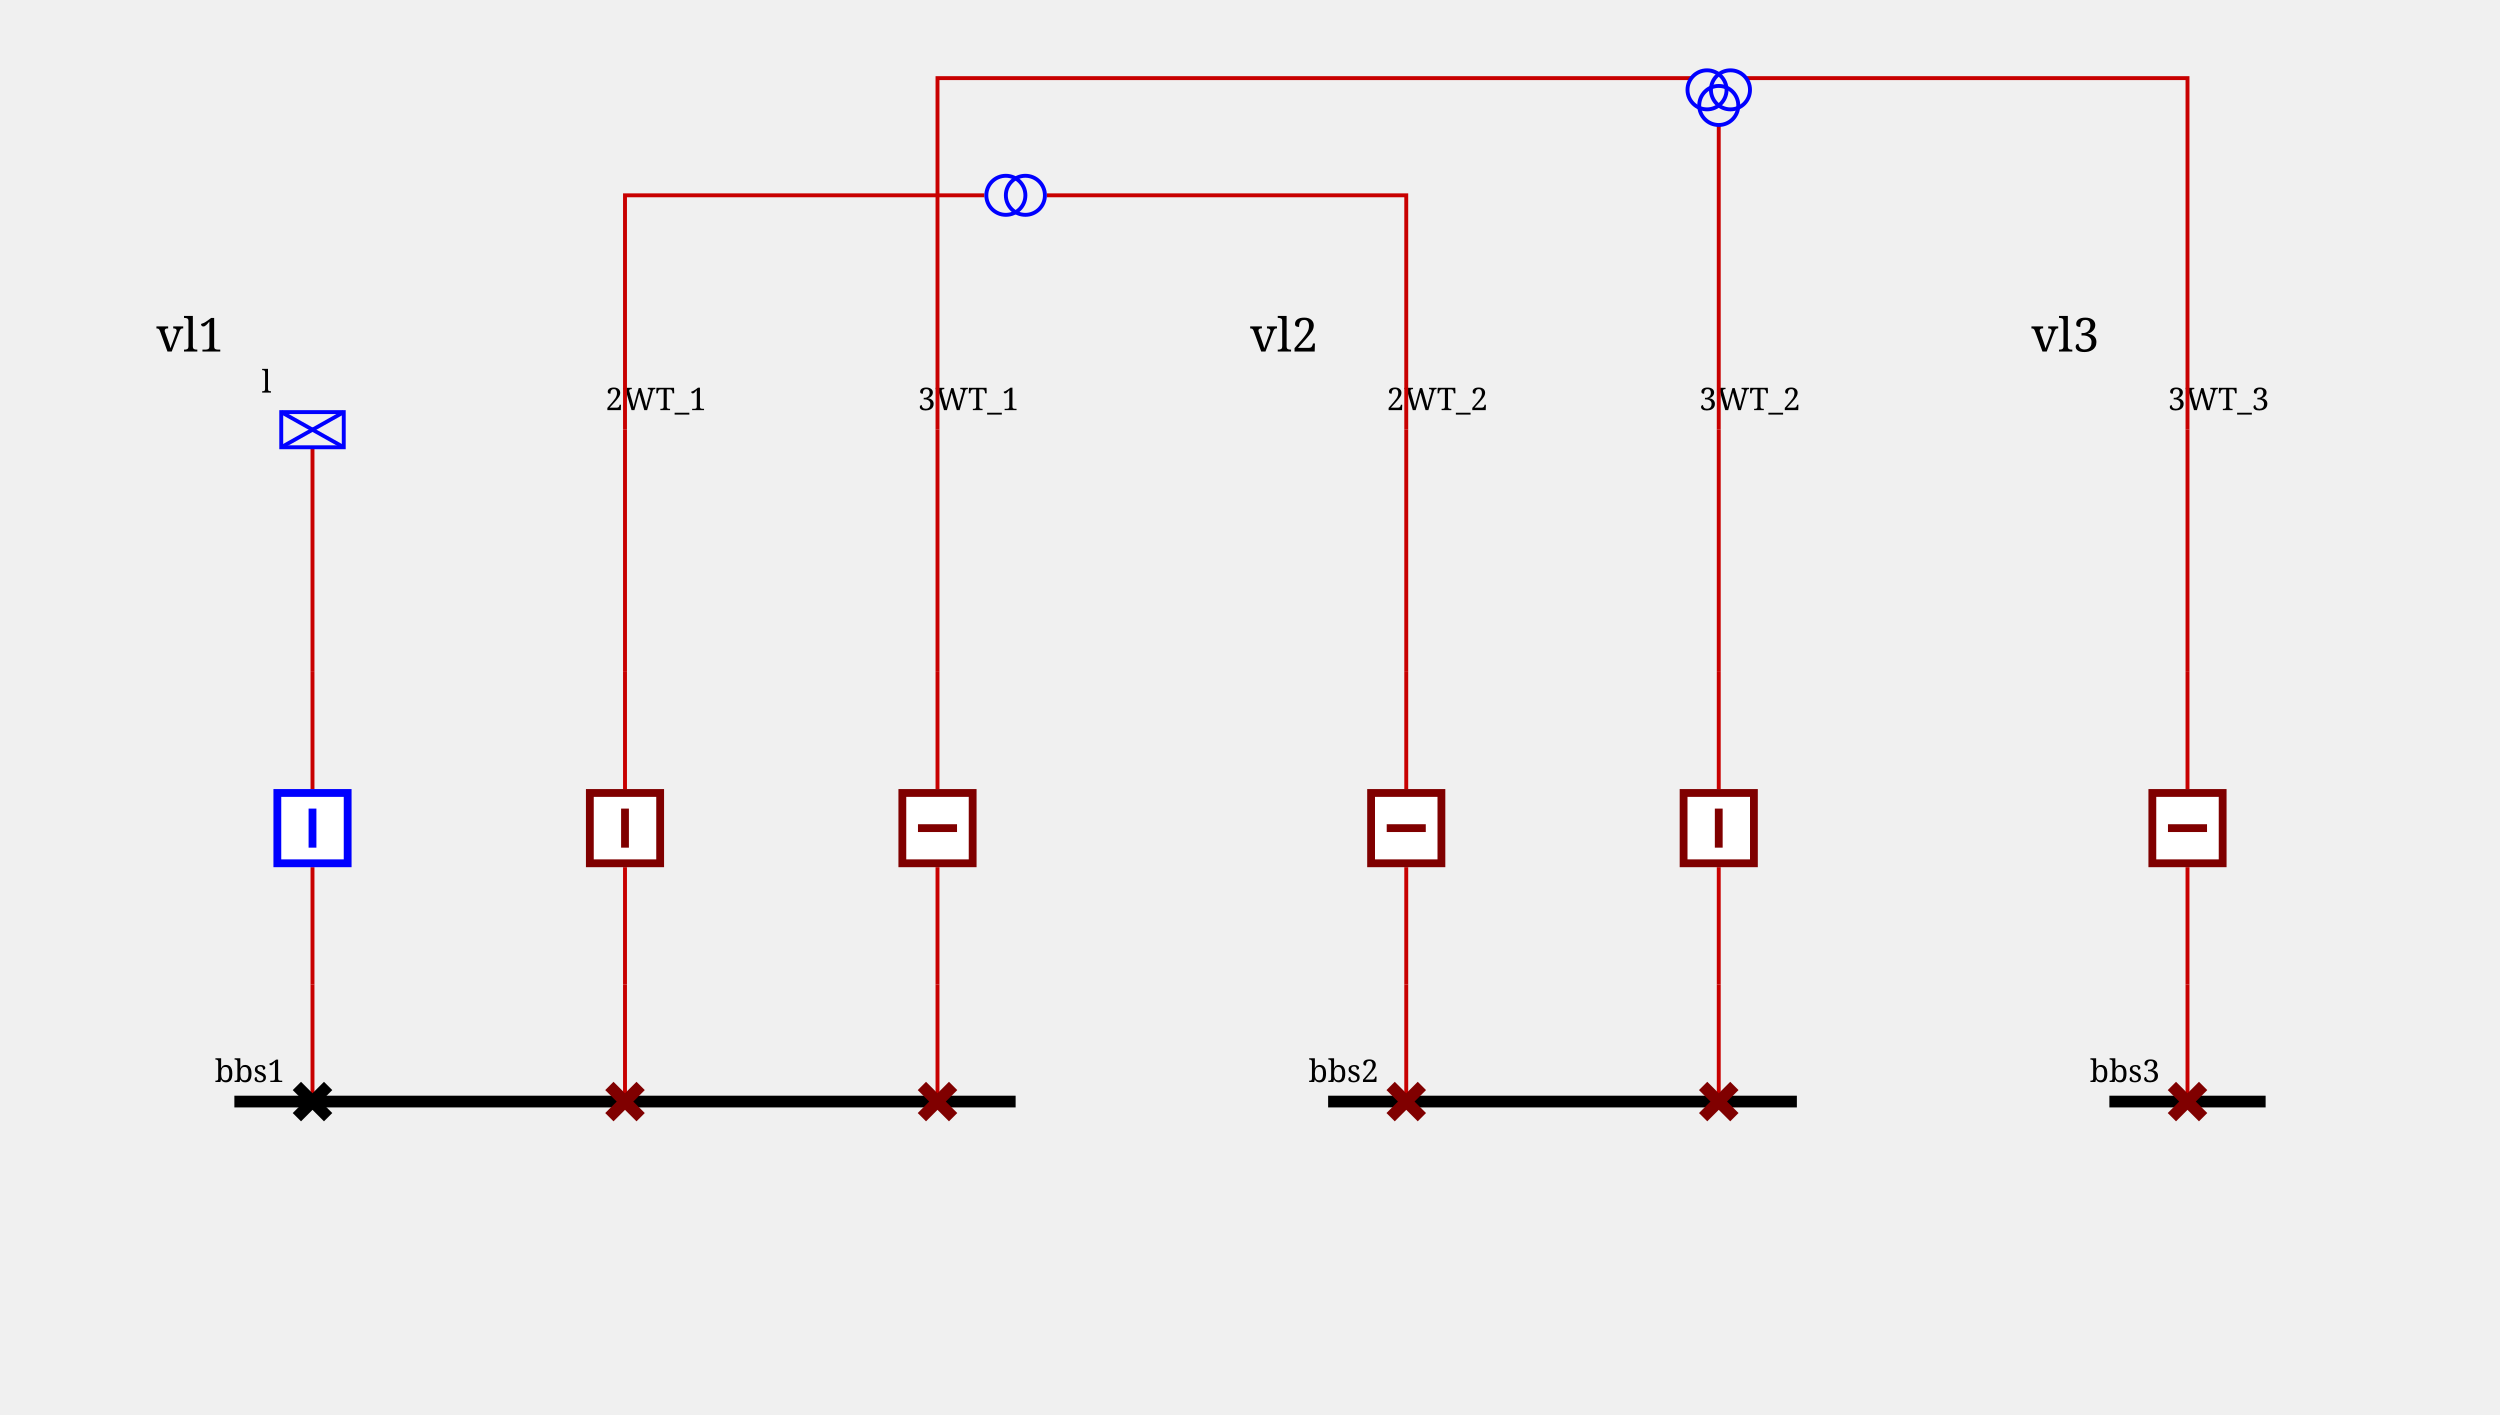
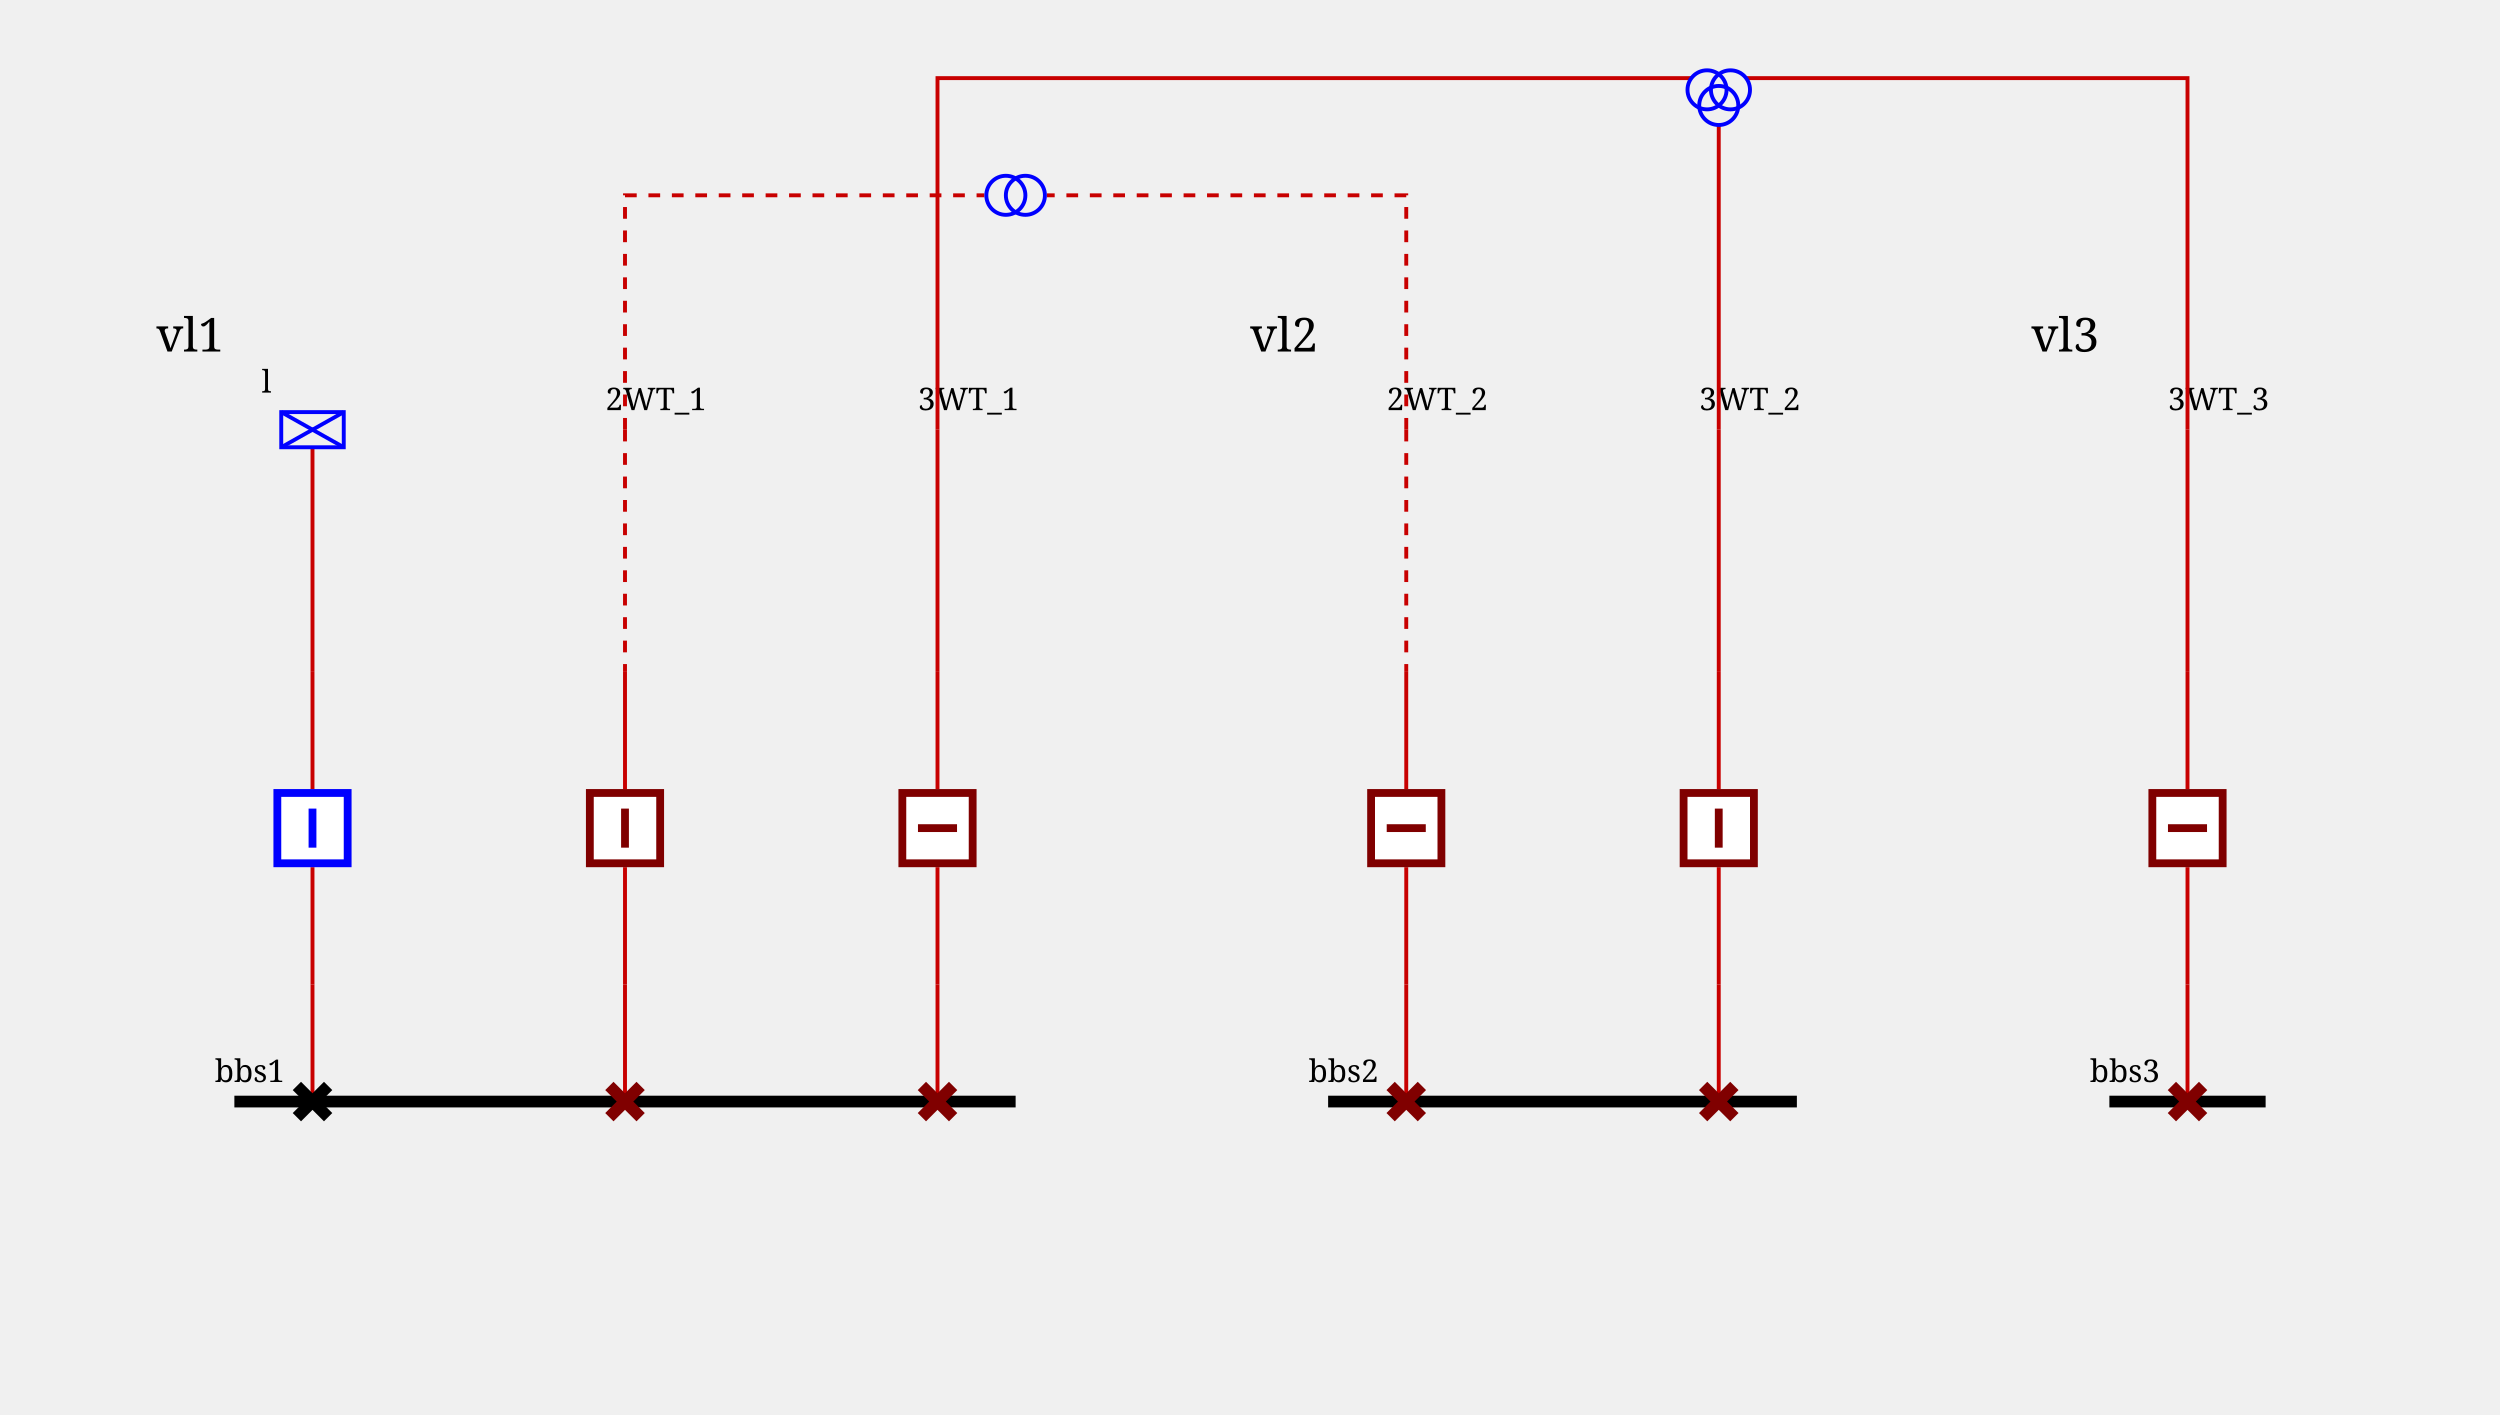
<svg xmlns="http://www.w3.org/2000/svg" height="362.0" viewBox="0 0 640.0 362.0" width="640.0">
  <style>
/* ----------------------------------------------------------------------- */
/* File: tautologies.css ------------------------------------------------- */
.sld-out .sld-arrow-in {visibility: hidden}
.sld-in .sld-arrow-out {visibility: hidden}
.sld-closed .sld-sw-open {visibility: hidden}
.sld-open .sld-sw-closed {visibility: hidden}
.sld-hidden-node {visibility: hidden}
.sld-top-feeder .sld-label {dominant-baseline: auto}
.sld-bottom-feeder .sld-label {dominant-baseline: hanging}
.sld-active-power .sld-label {dominant-baseline: mathematical}
.sld-reactive-power .sld-label {dominant-baseline: mathematical}
.sld-current .sld-label {dominant-baseline: mathematical}
/* ----------------------------------------------------------------------- */
/* File: baseVoltages.css ------------------------------------------------ */
.sld-vl300to500 {--sld-vl-color: #ff0000}
.sld-vl180to300 {--sld-vl-color: #228b22}
.sld-vl120to180 {--sld-vl-color: #01afaf}
.sld-vl70to120 {--sld-vl-color: #cc5500}
.sld-vl50to70 {--sld-vl-color: #a020f0}
.sld-vl30to50 {--sld-vl-color: #ff8290}
.sld-vl0to30 {--sld-vl-color: #abae28}
+ /* ----------------------------------------------------------------------- */
+ /* File : highlightLineStates.css ---------------------------------------- */
+ .sld-feeder-disconnected {stroke: black}
+ .sld-feeder-connected-disconnected {stroke-dasharray: 3,3}
+ .sld-feeder-disconnected-connected {stroke: black; stroke-dasharray: 3,3}
/* ----------------------------------------------------------------------- */
/* File : components.css ------------------------------------------------- */
/* Stroke black */
.sld-disconnector {stroke-width: 3; stroke: black; fill: none}
/* Stroke blue */
.sld-breaker {stroke-width: 2; stroke: blue; fill:white}
.sld-load-break-switch {stroke: blue; fill: white}
/* Stroke --sld-vl-color with fallback black */
.sld-bus-connection {fill: var(--sld-vl-color, black)}
.sld-cell-shape-flat .sld-bus-connection {visibility: hidden}
.sld-busbar-section {stroke: var(--sld-vl-color, black); stroke-width: 3; fill: none}
/* Stroke --sld-vl-color with fallback red */
.sld-wire {stroke: var(--sld-vl-color, #c80000); fill: none}
/* Stroke --sld-vl-color with fallback blue */
.sld-load {stroke: var(--sld-vl-color, blue); fill: none}
.sld-battery {stroke: var(--sld-vl-color, blue); fill: none}
.sld-generator {stroke: var(--sld-vl-color, blue); fill: none}
.sld-two-wt {stroke: var(--sld-vl-color, blue); fill: none}
.sld-three-wt {stroke: var(--sld-vl-color, blue); fill: none}
.sld-winding {stroke: var(--sld-vl-color, blue); fill: none}
.sld-capacitor {stroke: var(--sld-vl-color, blue); fill: none}
.sld-inductor {stroke: var(--sld-vl-color, blue); fill: none}
.sld-pst {stroke: var(--sld-vl-color, blue); fill: none}
.sld-pst-arrow {stroke: black; fill: none}
.sld-svc {stroke: var(--sld-vl-color, blue); fill: none}
.sld-vsc {stroke: var(--sld-vl-color, blue); font-size: 7.43px; fill: none}
/* Stroke none &amp; fill: --sld-vl-color */
.sld-node-infos {stroke: none; fill: var(--sld-vl-color, black)}
/* Stroke none &amp; fill: black */
.sld-node {stroke: none; fill: black}
.sld-flash {stroke: none; fill: black}
.sld-lock {stroke: none; fill: black}
.sld-unknown {stroke: none; fill: black}
/* Fonts */
.sld-label {stroke: none; fill: black; font: 8px serif}
.sld-angle, .sld-voltage {font: 10px serif}
.sld-graph-label {font: 12px serif}
/* Specific */
.sld-grid {stroke: #003700; stroke-dasharray: 1,10}
.sld-feeder-info.sld-active-power {fill:black}
.sld-feeder-info.sld-reactive-power {fill:blue}
.sld-feeder-info.sld-current {fill:purple}
.sld-frame {fill: var(--sld-background-color, transparent)}
/* Stroke maroon for fictitious switch */
.sld-breaker.sld-fictitious {stroke: maroon}
.sld-disconnector.sld-fictitious {stroke: maroon}
.sld-load-break-switch.sld-fictitious {stroke: maroon}
.sld-busbar-section.sld-fictitious {stroke: var(--sld-vl-color, #c80000); stroke-width: 1}

</style>
  <rect class="sld-frame" height="100%" width="100%" />
  <g>
    <g id="LABEL_VL_vl1">
      <text class="sld-graph-label" x="40.0" y="90.0">vl1</text>
    </g>
    <g class="sld-busbar-section sld-vl300to500" id="idbbs1" transform="translate(60.0,282.0)">
      <line x1="0" x2="200.0" y1="0" y2="0" />
      <text class="sld-label" id="bbs1_NW_LABEL" x="-5.0" y="-5.0">bbs1</text>
    </g>
    <g class="sld-extern-cell sld-cell-direction-top" id="idEXTERN_32_0">
      <g class="sld-wire sld-vl300to500" id="_95_vl1_95_d_95_INTERNAL_95_vl1_95_d_45_b">
        <polyline points="80.0,282.0,80.0,252.0" />
      </g>
      <g class="sld-wire sld-vl300to500" id="_95_vl1_95_INTERNAL_95_vl1_95_d_45_b_95_b">
        <polyline points="80.0,252.0,80.0,222.0" />
      </g>
      <g class="sld-wire sld-vl300to500" id="_95_vl1_95_b_95_INTERNAL_95_vl1_95_l">
        <polyline points="80.0,202.0,80.0,172.0" />
      </g>
      <g class="sld-wire sld-vl300to500" id="_95_vl1_95_INTERNAL_95_vl1_95_l_95_l">
        <polyline points="80.0,172.0,80.0,114.5" />
      </g>
      <g class="sld-disconnector sld-closed sld-vl300to500" id="idd" transform="translate(76.0,278.0)">
        <path class="sld-sw-closed" d="M0,0 8,8 M8,0 0,8" />
        <path class="sld-sw-open" d="M8,0 0,8" />
      </g>
      <g class="sld-node sld-hidden-node sld-fictitious sld-vl300to500" id="idINTERNAL_95_vl1_95_d_45_b" transform="translate(76.0,248.0)">
        <circle cx="4" cy="4" r="4" />
      </g>
      <g class="sld-breaker sld-closed sld-vl300to500" id="idb" transform="translate(70.0,202.0)">
        <path class="sld-sw-closed" d="M1,1 V19 H19 V1z M10,5 V15" />
        <path class="sld-sw-open" d="M1,1 V19 H19 V1z M5,10 H15" />
      </g>
      <g class="sld-node sld-hidden-node sld-fictitious sld-vl300to500" id="idINTERNAL_95_vl1_95_l" transform="translate(76.0,168.0)">
        <circle cx="4" cy="4" r="4" />
      </g>
      <g class="sld-load sld-top-feeder sld-vl300to500" id="idl" transform="translate(72.0,105.5)">
        <rect height="9" width="16" />
        <line x1="0" x2="16" y1="0" y2="9" />
        <line x1="16" x2="0" y1="0" y2="9" />
        <text class="sld-label" id="l_N_LABEL" x="-5.0" y="-5.0">l</text>
      </g>
    </g>
    <g class="sld-extern-cell sld-cell-direction-top" id="idEXTERN_32_1">
      <g class="sld-wire sld-vl300to500" id="_95_vl1_95_d2WT_95_1_95_INTERNAL_95_vl1_95_d2WT_95_1_45_b2WT_95_1">
        <polyline points="160.0,282.0,160.0,252.0" />
      </g>
      <g class="sld-wire sld-vl300to500" id="_95_vl1_95_INTERNAL_95_vl1_95_d2WT_95_1_45_b2WT_95_1_95_b2WT_95_1">
        <polyline points="160.0,252.0,160.0,222.0" />
      </g>
      <g class="sld-wire sld-vl300to500" id="_95_vl1_95_INTERNAL_95_vl1_95_2WT_95_ONE_95_b2WT_95_1">
        <polyline points="160.0,172.0,160.0,202.0" />
      </g>
-       <g class="sld-wire sld-vl300to500" id="_95_vl1_95_2WT_95_ONE_95_INTERNAL_95_vl1_95_2WT_95_ONE">
+       <g class="sld-wire sld-vl300to500 sld-feeder-connected-disconnected" id="_95_vl1_95_2WT_95_ONE_95_INTERNAL_95_vl1_95_2WT_95_ONE">
        <polyline points="160.0,110.0,160.0,172.0" />
      </g>
      <g class="sld-disconnector sld-closed sld-fictitious sld-vl300to500" id="idd2WT_95_1" transform="translate(156.0,278.0)">
        <path class="sld-sw-closed" d="M0,0 8,8 M8,0 0,8" />
        <path class="sld-sw-open" d="M8,0 0,8" />
      </g>
      <g class="sld-node sld-hidden-node sld-fictitious sld-vl300to500" id="idINTERNAL_95_vl1_95_d2WT_95_1_45_b2WT_95_1" transform="translate(156.0,248.0)">
        <circle cx="4" cy="4" r="4" />
      </g>
      <g class="sld-breaker sld-closed sld-fictitious sld-vl300to500" id="idb2WT_95_1" transform="translate(150.0,202.0)">
        <path class="sld-sw-closed" d="M1,1 V19 H19 V1z M10,5 V15" />
        <path class="sld-sw-open" d="M1,1 V19 H19 V1z M5,10 H15" />
      </g>
      <g class="sld-node sld-hidden-node sld-fictitious sld-vl300to500" id="idINTERNAL_95_vl1_95_2WT_95_ONE" transform="translate(156.0,168.0)">
        <circle cx="4" cy="4" r="4" />
      </g>
      <g class="sld-top-feeder sld-vl300to500" id="id2WT_95_ONE" transform="translate(160.0,110.0)">
        <text class="sld-label" id="2WT_ONE_N_LABEL" x="-5.0" y="-5.0">2WT_1</text>
      </g>
    </g>
    <g class="sld-extern-cell sld-cell-direction-top" id="idEXTERN_32_2">
      <g class="sld-wire sld-vl300to500" id="_95_vl1_95_d3WT_95_1_95_INTERNAL_95_vl1_95_d3WT_95_1_45_b3WT_95_1">
        <polyline points="240.0,282.0,240.0,252.0" />
      </g>
      <g class="sld-wire sld-vl300to500" id="_95_vl1_95_INTERNAL_95_vl1_95_d3WT_95_1_45_b3WT_95_1_95_b3WT_95_1">
        <polyline points="240.0,252.0,240.0,222.0" />
      </g>
      <g class="sld-wire sld-vl300to500" id="_95_vl1_95_INTERNAL_95_vl1_95_3WT_95_ONE_95_b3WT_95_1">
        <polyline points="240.0,172.0,240.0,202.0" />
      </g>
-       <g class="sld-wire sld-vl300to500" id="_95_vl1_95_3WT_95_ONE_95_INTERNAL_95_vl1_95_3WT_95_ONE">
+       <g class="sld-wire sld-vl300to500 sld-feeder-disconnected" id="_95_vl1_95_3WT_95_ONE_95_INTERNAL_95_vl1_95_3WT_95_ONE">
        <polyline points="240.0,110.0,240.0,172.0" />
      </g>
      <g class="sld-disconnector sld-closed sld-fictitious sld-vl300to500" id="idd3WT_95_1" transform="translate(236.0,278.0)">
        <path class="sld-sw-closed" d="M0,0 8,8 M8,0 0,8" />
        <path class="sld-sw-open" d="M8,0 0,8" />
      </g>
      <g class="sld-node sld-hidden-node sld-fictitious sld-vl300to500" id="idINTERNAL_95_vl1_95_d3WT_95_1_45_b3WT_95_1" transform="translate(236.0,248.0)">
        <circle cx="4" cy="4" r="4" />
      </g>
      <g class="sld-breaker sld-open sld-fictitious sld-vl300to500" id="idb3WT_95_1" transform="translate(230.0,202.0)">
        <path class="sld-sw-closed" d="M1,1 V19 H19 V1z M10,5 V15" />
        <path class="sld-sw-open" d="M1,1 V19 H19 V1z M5,10 H15" />
      </g>
      <g class="sld-node sld-hidden-node sld-fictitious sld-vl300to500" id="idINTERNAL_95_vl1_95_3WT_95_ONE" transform="translate(236.0,168.0)">
        <circle cx="4" cy="4" r="4" />
      </g>
      <g class="sld-top-feeder sld-vl300to500" id="id3WT_95_ONE" transform="translate(240.0,110.0)">
        <text class="sld-label" id="3WT_ONE_N_LABEL" x="-5.0" y="-5.0">3WT_1</text>
      </g>
    </g>
    <g id="LABEL_VL_vl2">
      <text class="sld-graph-label" x="320.0" y="90.0">vl2</text>
    </g>
    <g class="sld-busbar-section sld-vl180to300" id="idbbs2" transform="translate(340.0,282.0)">
      <line x1="0" x2="120.0" y1="0" y2="0" />
      <text class="sld-label" id="bbs2_NW_LABEL" x="-5.0" y="-5.0">bbs2</text>
    </g>
    <g class="sld-extern-cell sld-cell-direction-top" id="idEXTERN_32_0">
      <g class="sld-wire sld-vl180to300" id="_95_vl2_95_d2WT_95_2_95_INTERNAL_95_vl2_95_d2WT_95_2_45_b2WT_95_2">
        <polyline points="360.0,282.0,360.0,252.0" />
      </g>
      <g class="sld-wire sld-vl180to300" id="_95_vl2_95_INTERNAL_95_vl2_95_d2WT_95_2_45_b2WT_95_2_95_b2WT_95_2">
        <polyline points="360.0,252.0,360.0,222.0" />
      </g>
      <g class="sld-wire sld-vl180to300" id="_95_vl2_95_INTERNAL_95_vl2_95_2WT_95_TWO_95_b2WT_95_2">
        <polyline points="360.0,172.0,360.0,202.0" />
      </g>
-       <g class="sld-wire sld-vl180to300" id="_95_vl2_95_2WT_95_TWO_95_INTERNAL_95_vl2_95_2WT_95_TWO">
+       <g class="sld-wire sld-vl180to300 sld-feeder-disconnected-connected" id="_95_vl2_95_2WT_95_TWO_95_INTERNAL_95_vl2_95_2WT_95_TWO">
        <polyline points="360.0,110.0,360.0,172.0" />
      </g>
      <g class="sld-disconnector sld-closed sld-fictitious sld-vl180to300" id="idd2WT_95_2" transform="translate(356.0,278.0)">
        <path class="sld-sw-closed" d="M0,0 8,8 M8,0 0,8" />
        <path class="sld-sw-open" d="M8,0 0,8" />
      </g>
      <g class="sld-node sld-hidden-node sld-fictitious sld-vl180to300" id="idINTERNAL_95_vl2_95_d2WT_95_2_45_b2WT_95_2" transform="translate(356.0,248.0)">
        <circle cx="4" cy="4" r="4" />
      </g>
      <g class="sld-breaker sld-open sld-fictitious sld-vl180to300" id="idb2WT_95_2" transform="translate(350.0,202.0)">
        <path class="sld-sw-closed" d="M1,1 V19 H19 V1z M10,5 V15" />
        <path class="sld-sw-open" d="M1,1 V19 H19 V1z M5,10 H15" />
      </g>
      <g class="sld-node sld-hidden-node sld-fictitious sld-vl180to300" id="idINTERNAL_95_vl2_95_2WT_95_TWO" transform="translate(356.0,168.0)">
        <circle cx="4" cy="4" r="4" />
      </g>
      <g class="sld-top-feeder sld-vl180to300" id="id2WT_95_TWO" transform="translate(360.0,110.0)">
        <text class="sld-label" id="2WT_TWO_N_LABEL" x="-5.0" y="-5.0">2WT_2</text>
      </g>
    </g>
    <g class="sld-extern-cell sld-cell-direction-top" id="idEXTERN_32_1">
      <g class="sld-wire sld-vl180to300" id="_95_vl2_95_d3WT_95_2_95_INTERNAL_95_vl2_95_d3WT_95_2_45_b3WT_95_2">
        <polyline points="440.0,282.0,440.0,252.0" />
      </g>
      <g class="sld-wire sld-vl180to300" id="_95_vl2_95_INTERNAL_95_vl2_95_d3WT_95_2_45_b3WT_95_2_95_b3WT_95_2">
        <polyline points="440.0,252.0,440.0,222.0" />
      </g>
      <g class="sld-wire sld-vl180to300" id="_95_vl2_95_INTERNAL_95_vl2_95_3WT_95_TWO_95_b3WT_95_2">
        <polyline points="440.0,172.0,440.0,202.0" />
      </g>
      <g class="sld-wire sld-vl180to300" id="_95_vl2_95_3WT_95_TWO_95_INTERNAL_95_vl2_95_3WT_95_TWO">
        <polyline points="440.0,110.0,440.0,172.0" />
      </g>
      <g class="sld-disconnector sld-closed sld-fictitious sld-vl180to300" id="idd3WT_95_2" transform="translate(436.0,278.0)">
        <path class="sld-sw-closed" d="M0,0 8,8 M8,0 0,8" />
        <path class="sld-sw-open" d="M8,0 0,8" />
      </g>
      <g class="sld-node sld-hidden-node sld-fictitious sld-vl180to300" id="idINTERNAL_95_vl2_95_d3WT_95_2_45_b3WT_95_2" transform="translate(436.0,248.0)">
        <circle cx="4" cy="4" r="4" />
      </g>
      <g class="sld-breaker sld-closed sld-fictitious sld-vl180to300" id="idb3WT_95_2" transform="translate(430.0,202.0)">
        <path class="sld-sw-closed" d="M1,1 V19 H19 V1z M10,5 V15" />
        <path class="sld-sw-open" d="M1,1 V19 H19 V1z M5,10 H15" />
      </g>
      <g class="sld-node sld-hidden-node sld-fictitious sld-vl180to300" id="idINTERNAL_95_vl2_95_3WT_95_TWO" transform="translate(436.0,168.0)">
        <circle cx="4" cy="4" r="4" />
      </g>
      <g class="sld-top-feeder sld-vl180to300" id="id3WT_95_TWO" transform="translate(440.0,110.0)">
        <text class="sld-label" id="3WT_TWO_N_LABEL" x="-5.0" y="-5.0">3WT_2</text>
      </g>
    </g>
    <g id="LABEL_VL_vl3">
      <text class="sld-graph-label" x="520.0" y="90.0">vl3</text>
    </g>
    <g class="sld-busbar-section sld-vl50to70" id="idbbs3" transform="translate(540.0,282.0)">
      <line x1="0" x2="40.0" y1="0" y2="0" />
      <text class="sld-label" id="bbs3_NW_LABEL" x="-5.0" y="-5.0">bbs3</text>
    </g>
    <g class="sld-extern-cell sld-cell-direction-top" id="idEXTERN_32_0">
      <g class="sld-wire sld-vl50to70" id="_95_vl3_95_d3WT_95_3_95_INTERNAL_95_vl3_95_d3WT_95_3_45_b3WT_95_3">
        <polyline points="560.0,282.0,560.0,252.0" />
      </g>
      <g class="sld-wire sld-vl50to70" id="_95_vl3_95_INTERNAL_95_vl3_95_d3WT_95_3_45_b3WT_95_3_95_b3WT_95_3">
        <polyline points="560.0,252.0,560.0,222.0" />
      </g>
      <g class="sld-wire sld-vl50to70" id="_95_vl3_95_INTERNAL_95_vl3_95_3WT_95_THREE_95_b3WT_95_3">
        <polyline points="560.0,172.0,560.0,202.0" />
      </g>
-       <g class="sld-wire sld-vl50to70" id="_95_vl3_95_3WT_95_THREE_95_INTERNAL_95_vl3_95_3WT_95_THREE">
+       <g class="sld-wire sld-vl50to70 sld-feeder-disconnected" id="_95_vl3_95_3WT_95_THREE_95_INTERNAL_95_vl3_95_3WT_95_THREE">
        <polyline points="560.0,110.0,560.0,172.0" />
      </g>
      <g class="sld-disconnector sld-closed sld-fictitious sld-vl50to70" id="idd3WT_95_3" transform="translate(556.0,278.0)">
        <path class="sld-sw-closed" d="M0,0 8,8 M8,0 0,8" />
        <path class="sld-sw-open" d="M8,0 0,8" />
      </g>
      <g class="sld-node sld-hidden-node sld-fictitious sld-vl50to70" id="idINTERNAL_95_vl3_95_d3WT_95_3_45_b3WT_95_3" transform="translate(556.0,248.0)">
        <circle cx="4" cy="4" r="4" />
      </g>
      <g class="sld-breaker sld-open sld-fictitious sld-vl50to70" id="idb3WT_95_3" transform="translate(550.0,202.0)">
        <path class="sld-sw-closed" d="M1,1 V19 H19 V1z M10,5 V15" />
        <path class="sld-sw-open" d="M1,1 V19 H19 V1z M5,10 H15" />
      </g>
      <g class="sld-node sld-hidden-node sld-fictitious sld-vl50to70" id="idINTERNAL_95_vl3_95_3WT_95_THREE" transform="translate(556.0,168.0)">
        <circle cx="4" cy="4" r="4" />
      </g>
      <g class="sld-top-feeder sld-vl50to70" id="id3WT_95_THREE" transform="translate(560.0,110.0)">
        <text class="sld-label" id="3WT_THREE_N_LABEL" x="-5.0" y="-5.0">3WT_3</text>
      </g>
    </g>
-     <g class="sld-wire sld-vl300to500" id="idEDGE_95_2WT_95_ONE">
+     <g class="sld-wire sld-vl300to500 sld-feeder-connected-disconnected" id="idEDGE_95_2WT_95_ONE">
      <polyline points="160.0,110.0,160.0,50.0,252.0,50.0" />
    </g>
-     <g class="sld-wire sld-vl180to300" id="idEDGE_95_2WT_95_TWO">
+     <g class="sld-wire sld-vl180to300 sld-feeder-disconnected-connected" id="idEDGE_95_2WT_95_TWO">
      <polyline points="360.0,110.0,360.0,50.0,268.0,50.0" />
    </g>
-     <g class="sld-wire sld-vl300to500" id="idEDGE_95_3WT_95_ONE">
+     <g class="sld-wire sld-vl300to500 sld-feeder-disconnected" id="idEDGE_95_3WT_95_ONE">
      <polyline points="240.0,110.0,240.0,20.0,433.0,20.0" />
    </g>
    <g class="sld-wire sld-vl180to300" id="idEDGE_95_3WT_95_TWO">
      <polyline points="440.0,110.0,440.0,32.0" />
    </g>
-     <g class="sld-wire sld-vl50to70" id="idEDGE_95_3WT_95_THREE">
+     <g class="sld-wire sld-vl50to70 sld-feeder-disconnected" id="idEDGE_95_3WT_95_THREE">
      <polyline points="560.0,110.0,560.0,20.0,447.0,20.0" />
    </g>
    <g class="sld-two-wt sld-fictitious" id="id2WT" transform="translate(255.0,42.5)">
      <circle class="sld-vl300to500 sld-winding" cx="5" cy="10" r="5" transform="rotate(90.0,5.0,7.5)" />
      <circle class="sld-vl180to300 sld-winding" cx="5" cy="5" r="5" transform="rotate(90.0,5.0,7.5)" />
    </g>
    <g class="sld-three-wt sld-fictitious" id="id3WT" transform="translate(432.0,8.0)">
      <circle class="sld-vl300to500 sld-winding" cx="5" cy="15" r="5" />
      <circle class="sld-vl50to70 sld-winding" cx="11" cy="15" r="5" />
      <circle class="sld-vl180to300 sld-winding" cx="8" cy="19" r="5" />
    </g>
  </g>
</svg>
